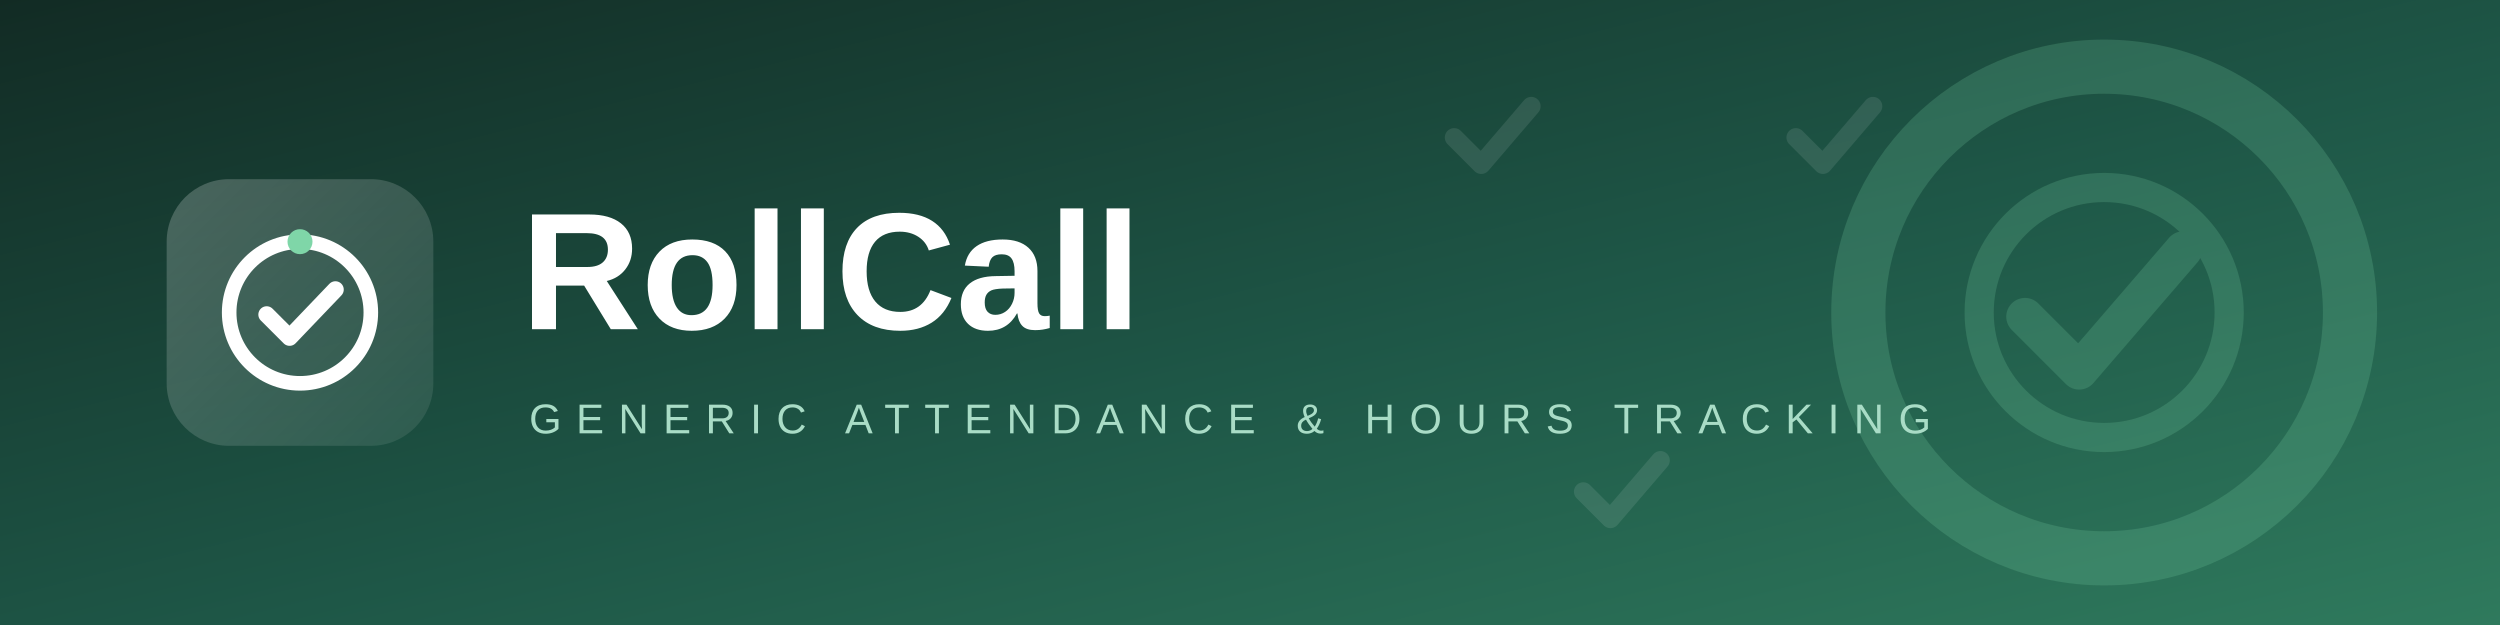
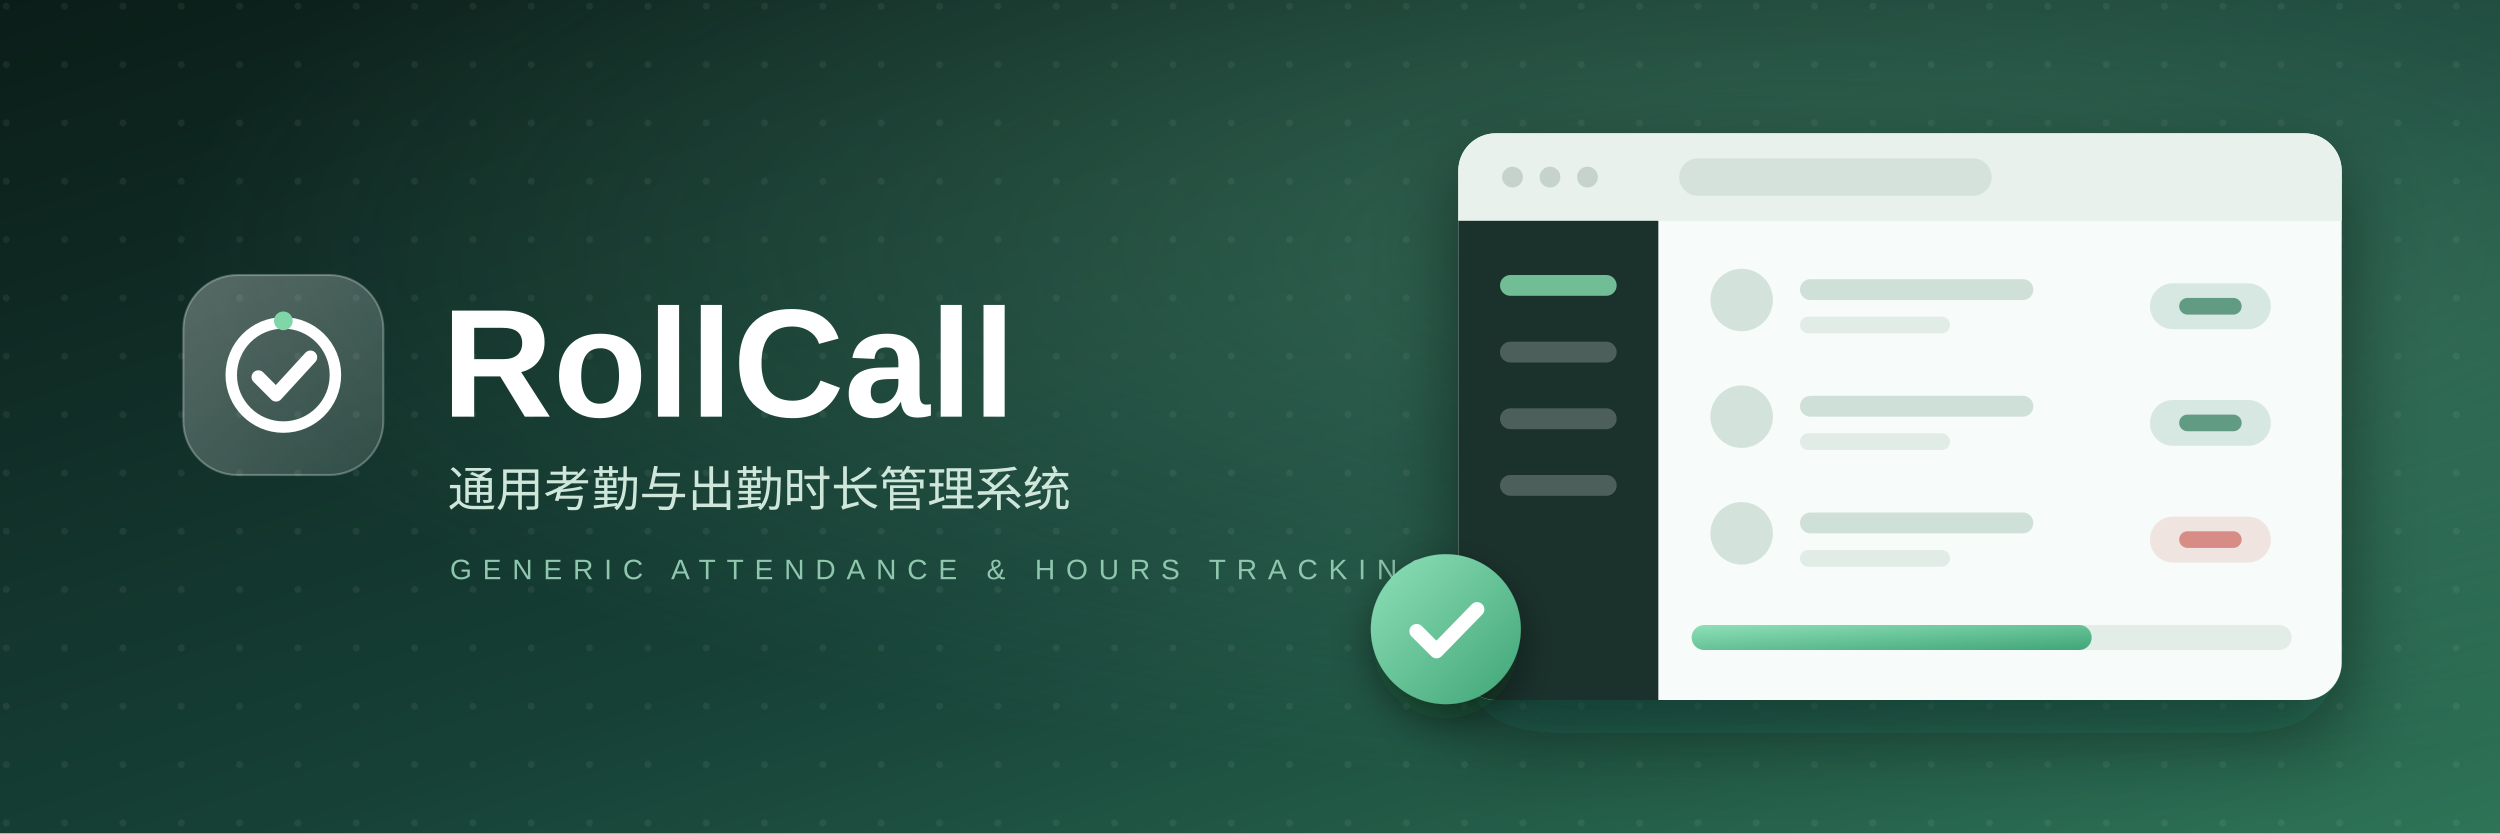
- <svg xmlns="http://www.w3.org/2000/svg" viewBox="0 0 1200 300">
+ <svg xmlns="http://www.w3.org/2000/svg" viewBox="0 0 1200 400">
  <defs>
    <linearGradient id="bg" x1="0" y1="0" x2="1" y2="1">
-       <stop offset="0" stop-color="#122b24" />
-       <stop offset="0.55" stop-color="#1e5747" />
-       <stop offset="1" stop-color="#2f7a5d" />
+       <stop offset="0" stop-color="#0b1d18" />
+       <stop offset="0.55" stop-color="#164036" />
+       <stop offset="1" stop-color="#2e7457" />
    </linearGradient>
-     <linearGradient id="mark" x1="0" y1="0" x2="1" y2="1">
-       <stop offset="0" stop-color="#ffffff" stop-opacity="0.22" />
-       <stop offset="1" stop-color="#ffffff" stop-opacity="0.08" />
+     <radialGradient id="glow" cx="0.72" cy="0.3" r="0.65">
+       <stop offset="0" stop-color="#7fd6a8" stop-opacity="0.30" />
+       <stop offset="1" stop-color="#7fd6a8" stop-opacity="0" />
+     </radialGradient>
+     <pattern id="dots" width="28" height="28" patternUnits="userSpaceOnUse">
+       <circle cx="3" cy="3" r="1.7" fill="#ffffff" opacity="0.06" />
+     </pattern>
+     <linearGradient id="glass" x1="0" y1="0" x2="1" y2="1">
+       <stop offset="0" stop-color="#ffffff" stop-opacity="0.30" />
+       <stop offset="1" stop-color="#ffffff" stop-opacity="0.12" />
    </linearGradient>
+     <linearGradient id="accent" x1="0" y1="0" x2="1" y2="1">
+       <stop offset="0" stop-color="#8fe0b8" />
+       <stop offset="1" stop-color="#3fa577" />
+     </linearGradient>
+     <filter id="shadow" x="-30%" y="-30%" width="170%" height="170%">
+       <feDropShadow dx="0" dy="16" stdDeviation="20" flood-color="#04120e" flood-opacity="0.5" />
+     </filter>
+     <filter id="soft" x="-60%" y="-60%" width="240%" height="240%">
+       <feDropShadow dx="0" dy="8" stdDeviation="10" flood-color="#04120e" flood-opacity="0.45" />
+     </filter>
+     <clipPath id="win">
+       <rect x="700" y="64" width="424" height="272" rx="18" />
+     </clipPath>
  </defs>
-   <rect width="1200" height="300" fill="url(#bg)" />
-   <g stroke="#7fd6a8" fill="none" opacity="0.20">
-     <circle cx="1010" cy="150" r="118" stroke-width="26" />
-     <circle cx="1010" cy="150" r="60" stroke-width="14" />
-     <path d="M972 152 l26 26 50 -58" stroke-width="18" stroke-linecap="round" stroke-linejoin="round" />
+   <rect width="1200" height="400" fill="url(#bg)" />
+   <rect width="1200" height="400" fill="url(#dots)" />
+   <rect width="1200" height="400" fill="url(#glow)" />
+   <g transform="translate(88,132)">
+     <rect width="96" height="96" rx="26" fill="url(#glass)" stroke="#ffffff" stroke-opacity="0.28" />
+     <circle cx="48" cy="48" r="25" fill="none" stroke="#ffffff" stroke-width="5.5" />
+     <path d="M36 49 L44.5 57.5 L61 39.5" fill="none" stroke="#ffffff" stroke-width="6.5" stroke-linecap="round" stroke-linejoin="round" />
+     <circle cx="48" cy="22" r="4.5" fill="#7fd6a8" />
  </g>
-   <g stroke="#ffffff" fill="none" opacity="0.10" stroke-width="9" stroke-linecap="round" stroke-linejoin="round">
-     <path d="M698 66 l13 13 24 -28" />
-     <path d="M760 236 l13 13 24 -28" />
-     <path d="M862 66 l13 13 24 -28" />
+   <text x="212" y="200" font-family="'Segoe UI','Helvetica Neue',Arial,sans-serif" font-size="74" font-weight="700" fill="#ffffff">RollCall</text>
+   <text x="215" y="243" font-family="'Segoe UI','Microsoft YaHei','PingFang SC',sans-serif" font-size="23" fill="#cfe7db">通用考勤与出勤时长管理系统</text>
+   <text x="216" y="278" font-family="'Segoe UI','Helvetica Neue',Arial,sans-serif" font-size="13.5" letter-spacing="5.2" fill="#8fc7ae">GENERIC ATTENDANCE &amp; HOURS TRACKING</text>
+   <g filter="url(#shadow)">
+     <rect x="700" y="64" width="424" height="272" rx="18" fill="#f7fbf9" />
  </g>
-   <g transform="translate(80 86)">
-     <rect width="128" height="128" rx="30" fill="url(#mark)" />
-     <circle cx="64" cy="64" r="34" fill="none" stroke="#ffffff" stroke-width="7" />
-     <path d="M48 65 L59 76 L81 53" fill="none" stroke="#ffffff" stroke-width="8" stroke-linecap="round" stroke-linejoin="round" />
-     <circle cx="64" cy="30" r="6" fill="#7fd6a8" />
+   <g clip-path="url(#win)">
+     <rect x="700" y="64" width="424" height="42" fill="#e9f1ed" />
+     <circle cx="726" cy="85" r="5" fill="#c6d3cd" />
+     <circle cx="744" cy="85" r="5" fill="#c6d3cd" />
+     <circle cx="762" cy="85" r="5" fill="#c6d3cd" />
+     <rect x="806" y="76" width="150" height="18" rx="9" fill="#d5e2dc" />
+     <rect x="700" y="106" width="96" height="230" fill="#1b322c" />
+     <rect x="720" y="132" width="56" height="10" rx="5" fill="#7fd6a8" opacity="0.85" />
+     <rect x="720" y="164" width="56" height="10" rx="5" fill="#ffffff" opacity="0.22" />
+     <rect x="720" y="196" width="56" height="10" rx="5" fill="#ffffff" opacity="0.22" />
+     <rect x="720" y="228" width="56" height="10" rx="5" fill="#ffffff" opacity="0.22" />
+     <circle cx="836" cy="144" r="15" fill="#d3e3db" />
+     <rect x="864" y="134" width="112" height="10" rx="5" fill="#cfe0d8" />
+     <rect x="864" y="152" width="72" height="8" rx="4" fill="#e2ece7" />
+     <rect x="1032" y="136" width="58" height="22" rx="11" fill="#2f7a5d" opacity="0.16" />
+     <rect x="1046" y="143" width="30" height="8" rx="4" fill="#2f7a5d" opacity="0.7" />
+     <circle cx="836" cy="200" r="15" fill="#d3e3db" />
+     <rect x="864" y="190" width="112" height="10" rx="5" fill="#cfe0d8" />
+     <rect x="864" y="208" width="72" height="8" rx="4" fill="#e2ece7" />
+     <rect x="1032" y="192" width="58" height="22" rx="11" fill="#2f7a5d" opacity="0.16" />
+     <rect x="1046" y="199" width="30" height="8" rx="4" fill="#2f7a5d" opacity="0.7" />
+     <circle cx="836" cy="256" r="15" fill="#d3e3db" />
+     <rect x="864" y="246" width="112" height="10" rx="5" fill="#cfe0d8" />
+     <rect x="864" y="264" width="72" height="8" rx="4" fill="#e2ece7" />
+     <rect x="1032" y="248" width="58" height="22" rx="11" fill="#c8524a" opacity="0.14" />
+     <rect x="1046" y="255" width="30" height="8" rx="4" fill="#c8524a" opacity="0.6" />
+     <rect x="812" y="300" width="288" height="12" rx="6" fill="#e2ede8" />
+     <rect x="812" y="300" width="192" height="12" rx="6" fill="url(#accent)" />
  </g>
-   <text x="250" y="158" font-family="'Segoe UI', 'Helvetica Neue', Arial, sans-serif" font-size="80" font-weight="700" fill="#ffffff">RollCall</text>
-   <text x="254" y="208" font-family="'Segoe UI', 'Helvetica Neue', Arial, sans-serif" font-size="20" letter-spacing="7" fill="#a9dcc6">GENERIC ATTENDANCE &amp; HOURS TRACKING</text>
+   <g transform="translate(694,302)" filter="url(#soft)">
+     <circle r="36" fill="url(#accent)" />
+     <path d="M-14 1 L-4.5 10.5 L15 -9.5" fill="none" stroke="#ffffff" stroke-width="7" stroke-linecap="round" stroke-linejoin="round" />
+   </g>
</svg>
